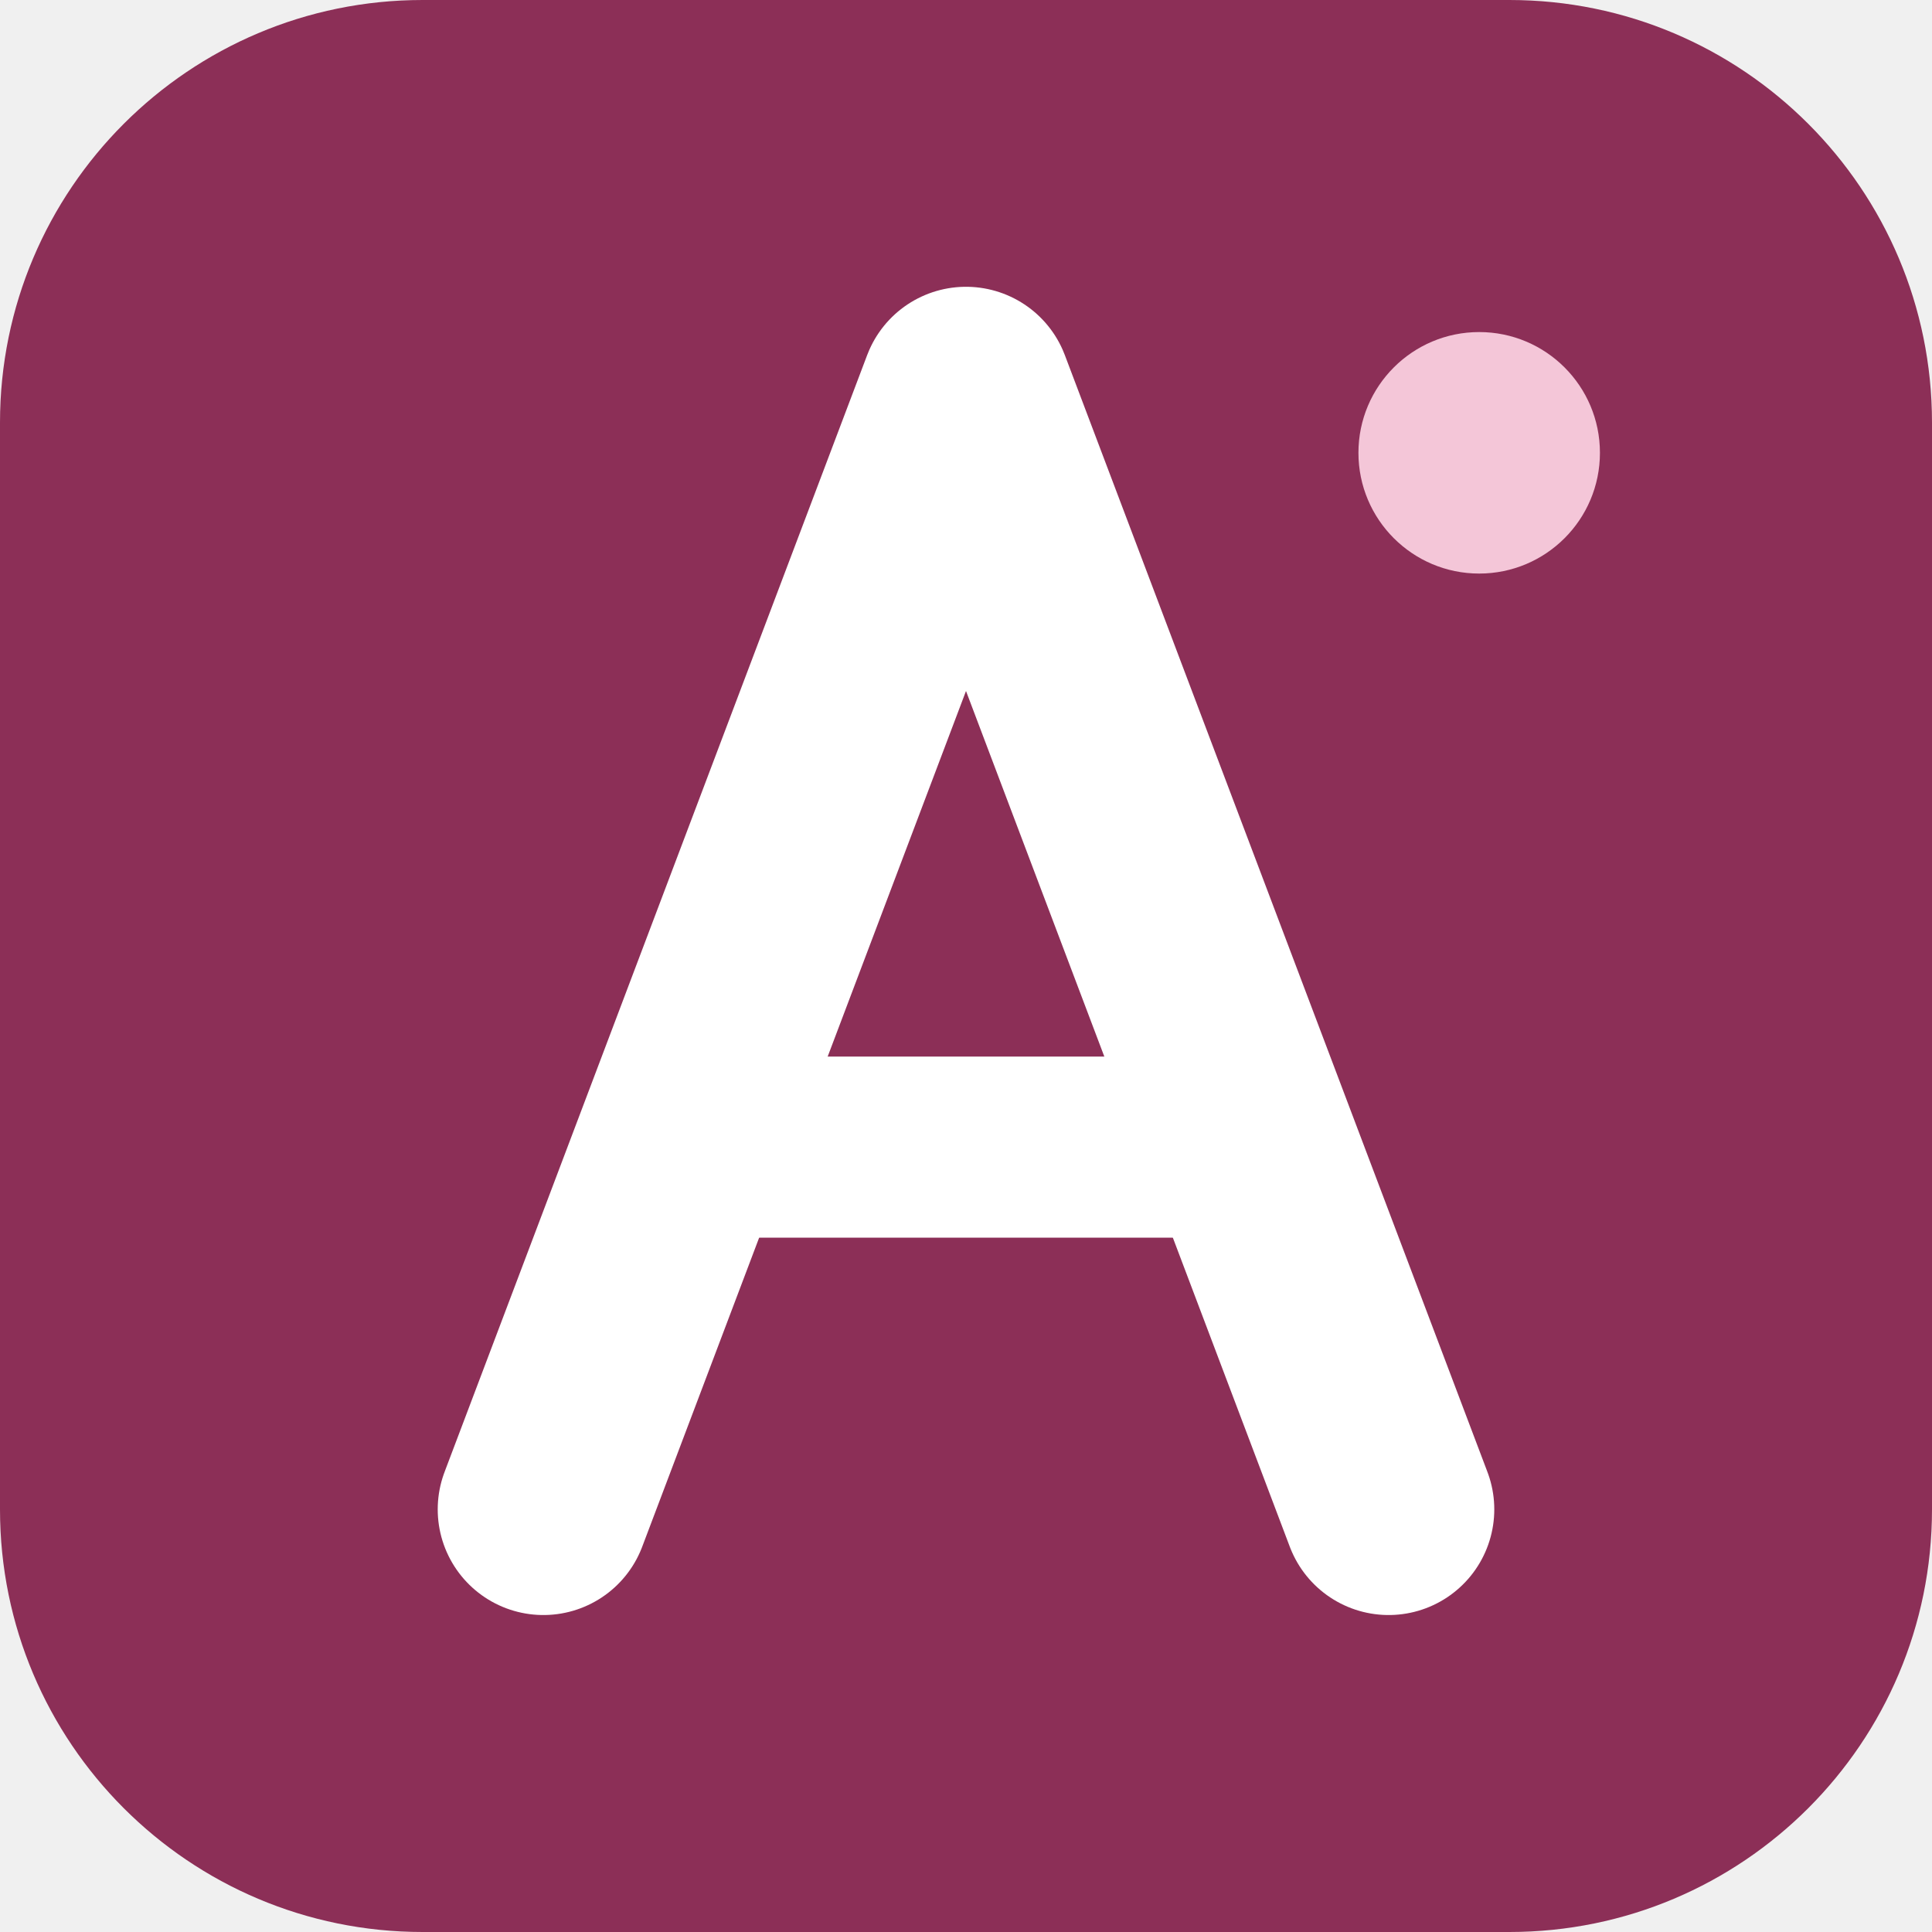
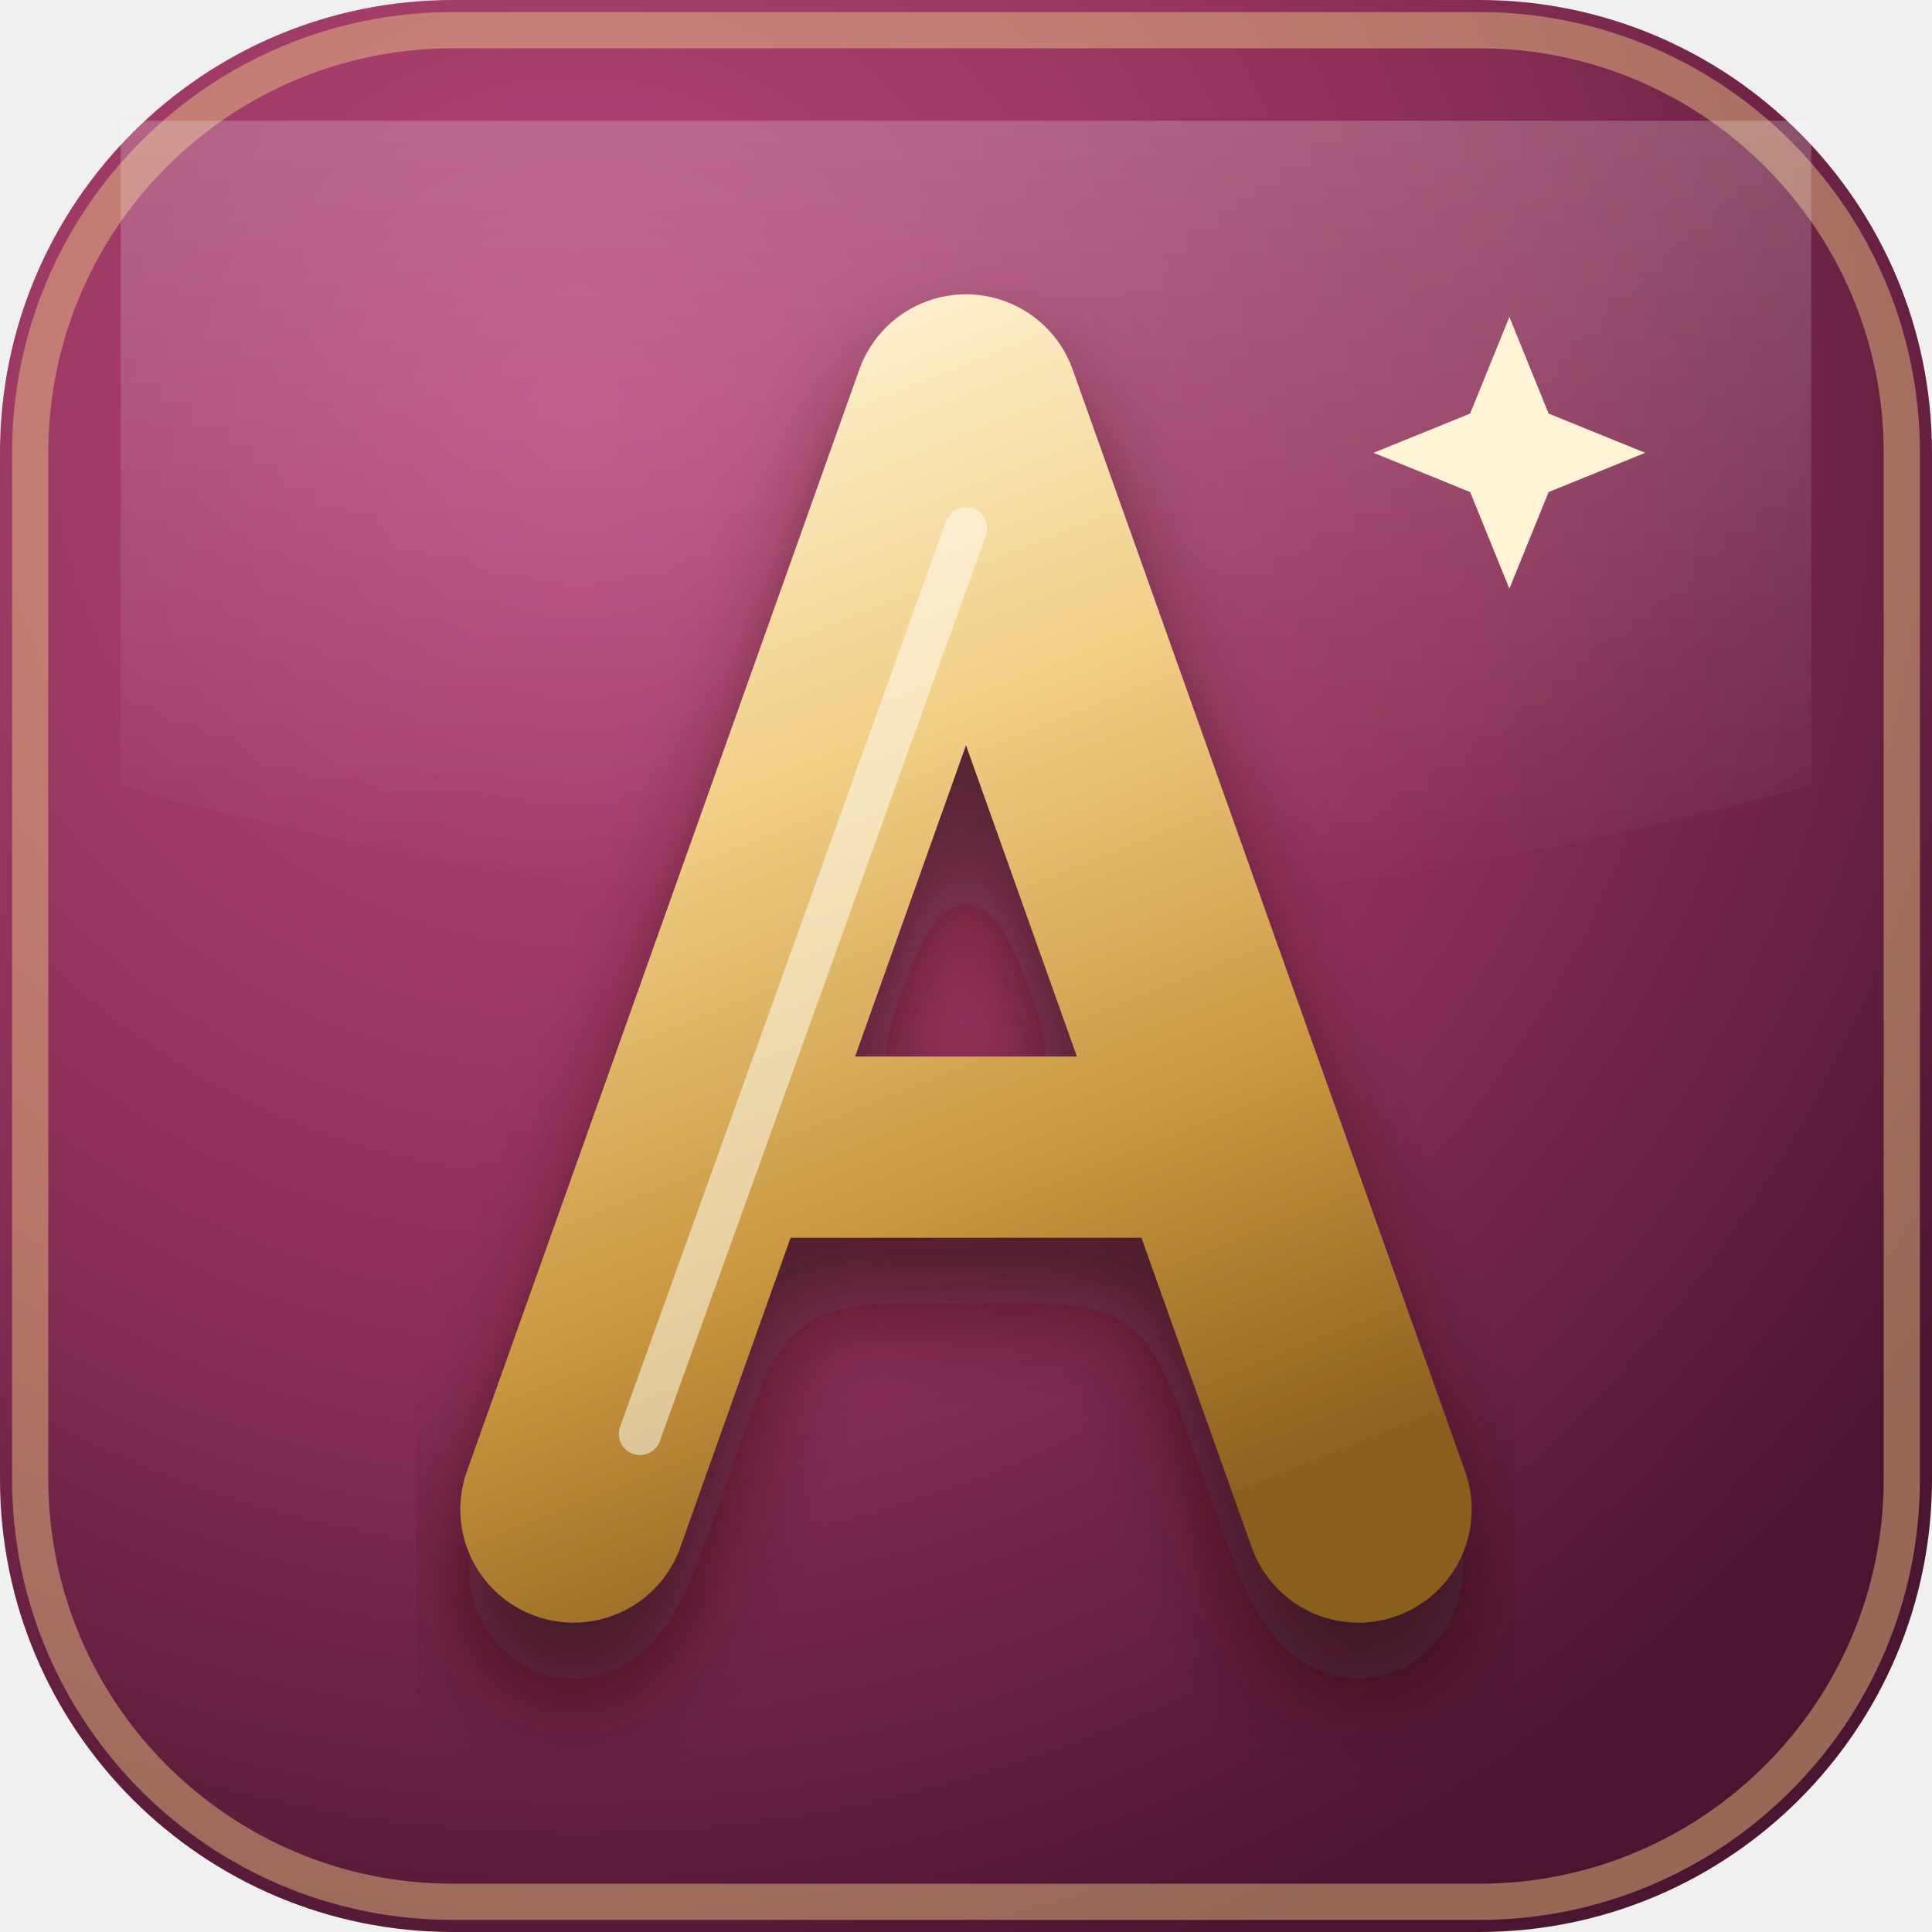
<svg xmlns="http://www.w3.org/2000/svg" viewBox="0 0 64 64">
-   <rect width="64" height="64" rx="14" fill="#8c2f57" />
-   <path d="M18 50 L32 13 L46 50" fill="none" stroke="#fff" stroke-width="7" stroke-linecap="round" stroke-linejoin="round" />
-   <path d="M24 38 H40" stroke="#fff" stroke-width="6" stroke-linecap="round" />
-   <circle cx="49" cy="15" r="4" fill="#f4c6d8" />
+   <defs>
+     <radialGradient id="bg" cx="30%" cy="22%" r="85%">
+       <stop offset="0" stop-color="#b8487a" />
+       <stop offset="0.55" stop-color="#8c2f57" />
+       <stop offset="1" stop-color="#4a1530" />
+     </radialGradient>
+     <linearGradient id="gold" gradientUnits="userSpaceOnUse" x1="20" y1="12" x2="36" y2="52">
+       <stop offset="0" stop-color="#fff4d6" />
+       <stop offset="0.35" stop-color="#f1cf86" />
+       <stop offset="0.7" stop-color="#c8963e" />
+       <stop offset="1" stop-color="#8a5f1e" />
+     </linearGradient>
+     <linearGradient id="gloss" x1="0" y1="0" x2="0" y2="1">
+       <stop offset="0" stop-color="#fff" stop-opacity="0.35" />
+       <stop offset="1" stop-color="#fff" stop-opacity="0" />
+     </linearGradient>
+     <filter id="lift" x="-20%" y="-20%" width="140%" height="150%">
+       <feDropShadow dx="0" dy="2.2" stdDeviation="1.6" flood-color="#2a0a1a" flood-opacity="0.65" />
+     </filter>
+   </defs>
+   <rect width="64" height="64" rx="15" fill="url(#bg)" />
+   <rect x="1" y="1" width="62" height="62" rx="14" fill="none" stroke="#f1cf86" stroke-opacity="0.45" stroke-width="1.2" />
+   <path d="M4 4 H60 V26 Q32 34 4 26 Z" fill="url(#gloss)" opacity="0.6" clip-path="inset(0 round 14px)" />
+   <g filter="url(#lift)">
+     <path d="M19 50 L32 13.5 L45 50" fill="none" stroke="url(#gold)" stroke-width="7.5" stroke-linecap="round" stroke-linejoin="round" />
+     <path d="M24.5 38 H39.5" stroke="url(#gold)" stroke-width="6" stroke-linecap="round" />
+   </g>
+   <path d="M21.2 47.5 L32 17.5" stroke="#fffaf0" stroke-opacity="0.55" stroke-width="1.4" stroke-linecap="round" />
+   <path d="M50 10.5 l1.3 3.2 3.2 1.3 -3.2 1.3 -1.3 3.2 -1.3 -3.2 -3.2 -1.3 3.2 -1.3 z" fill="#fff4d6" />
</svg>
